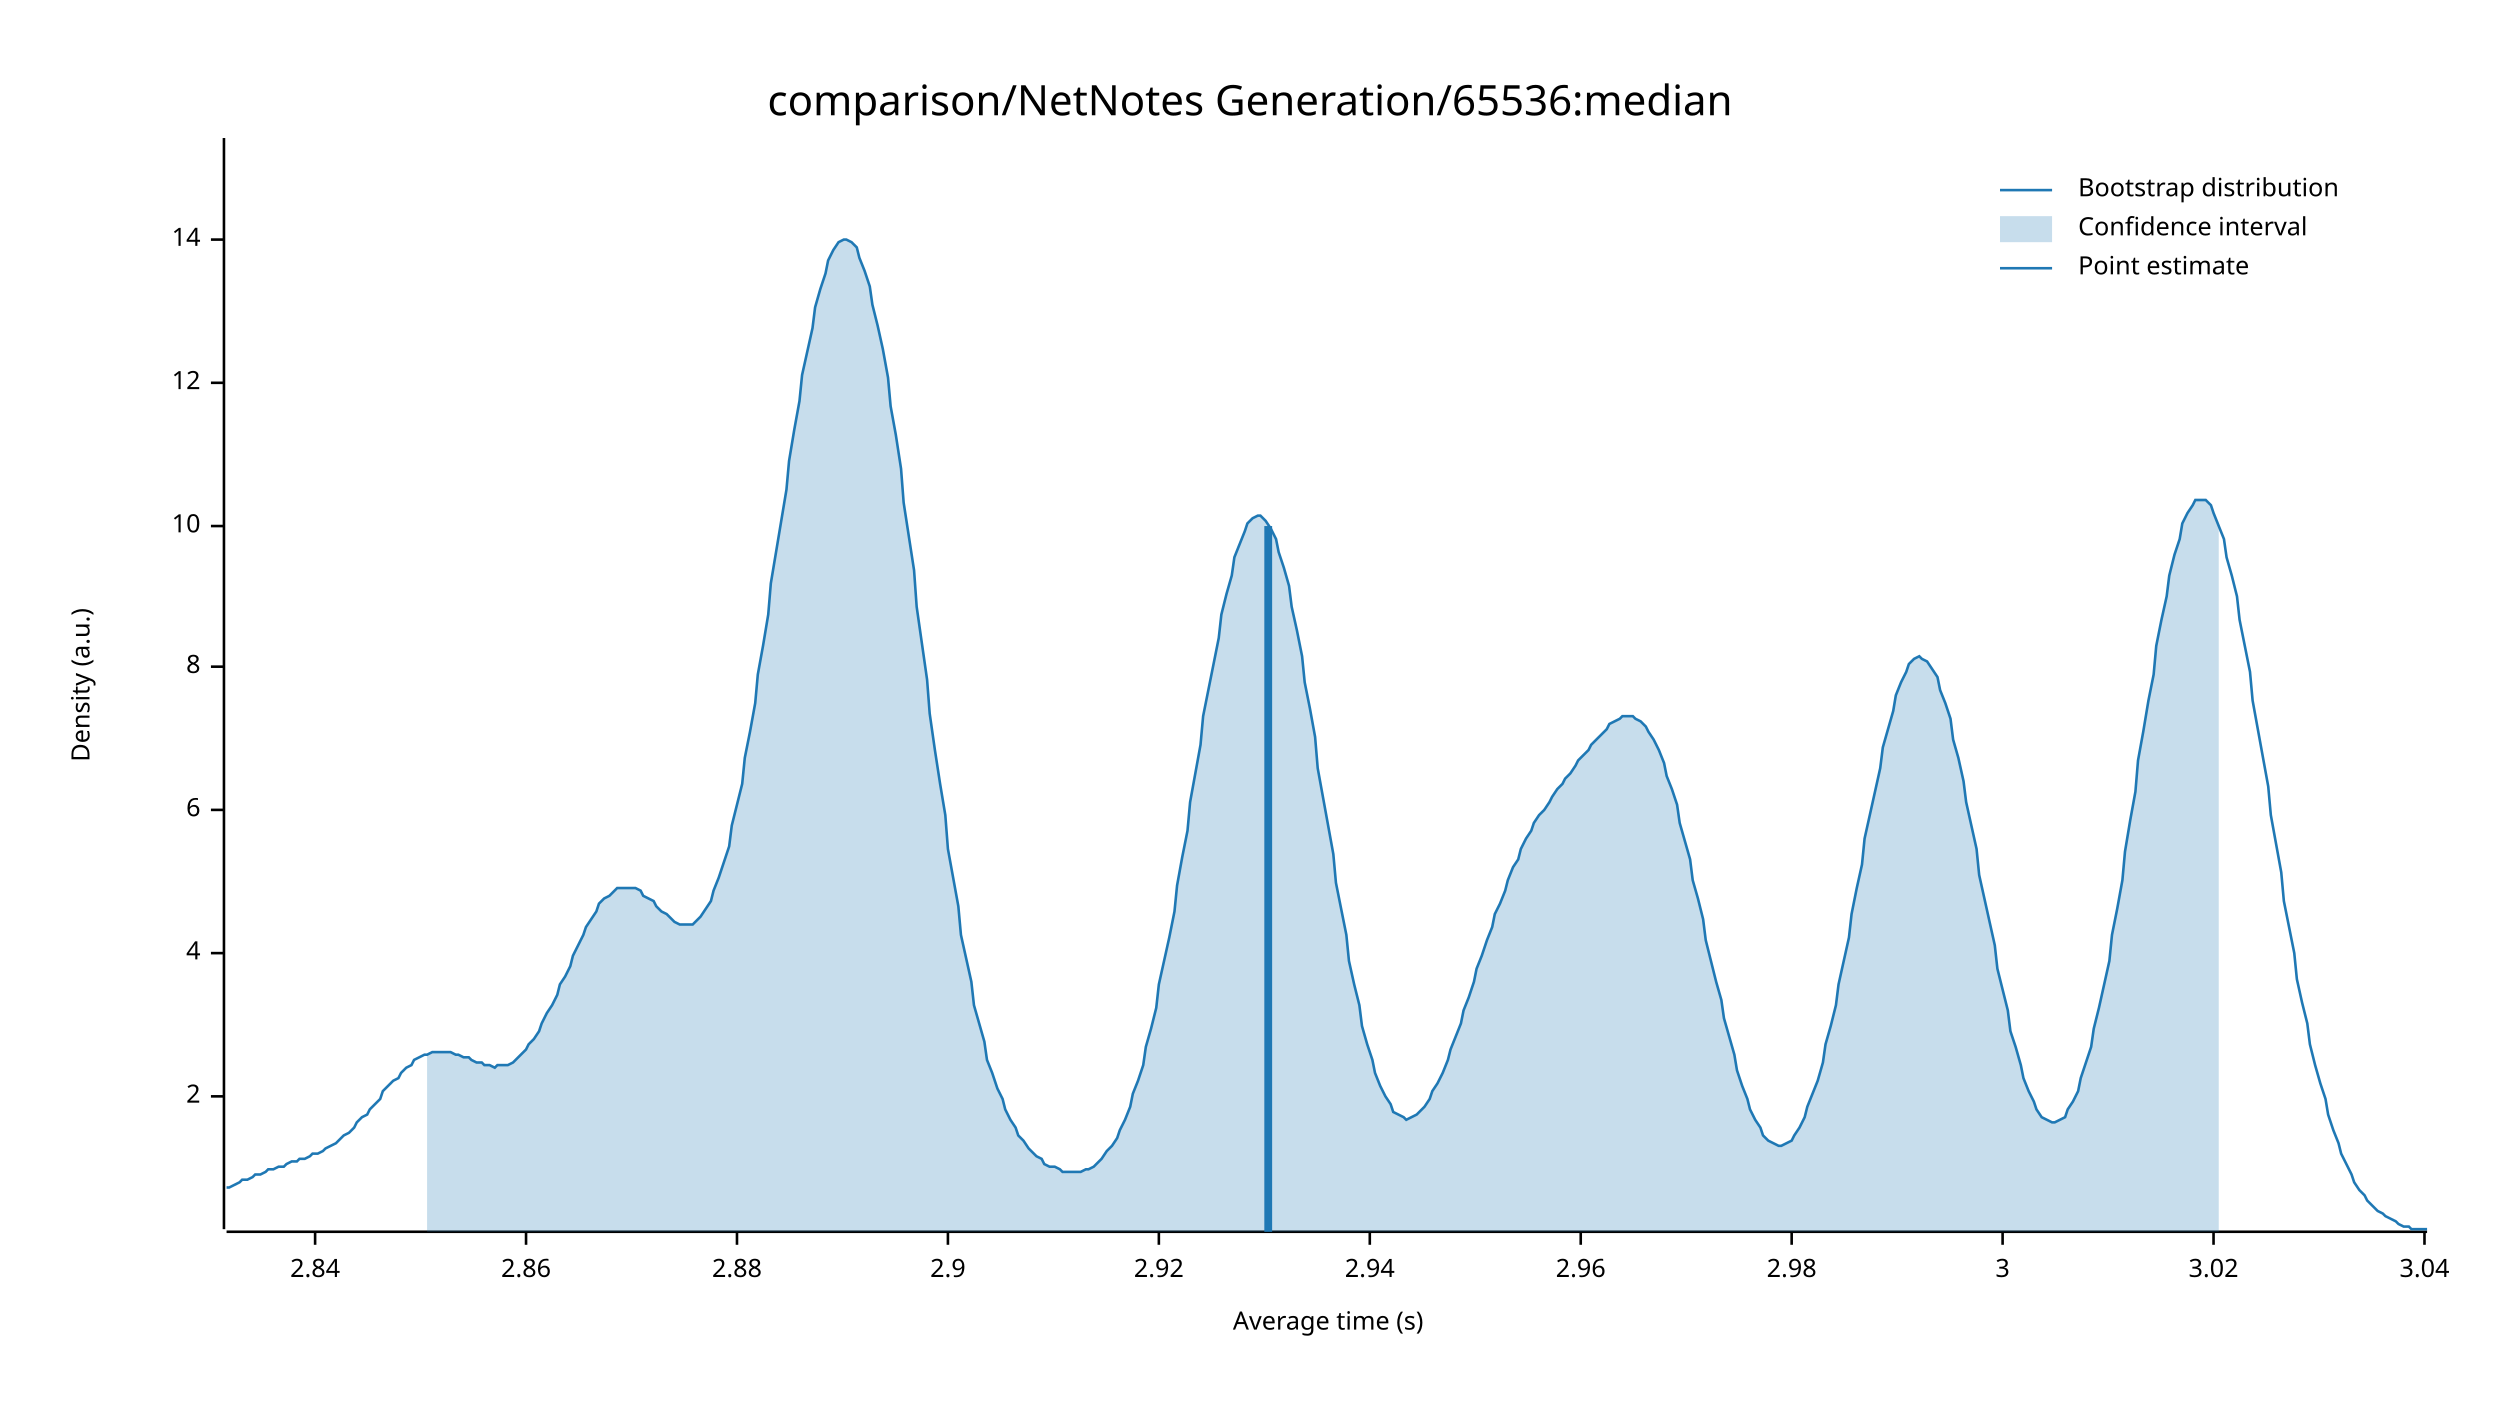
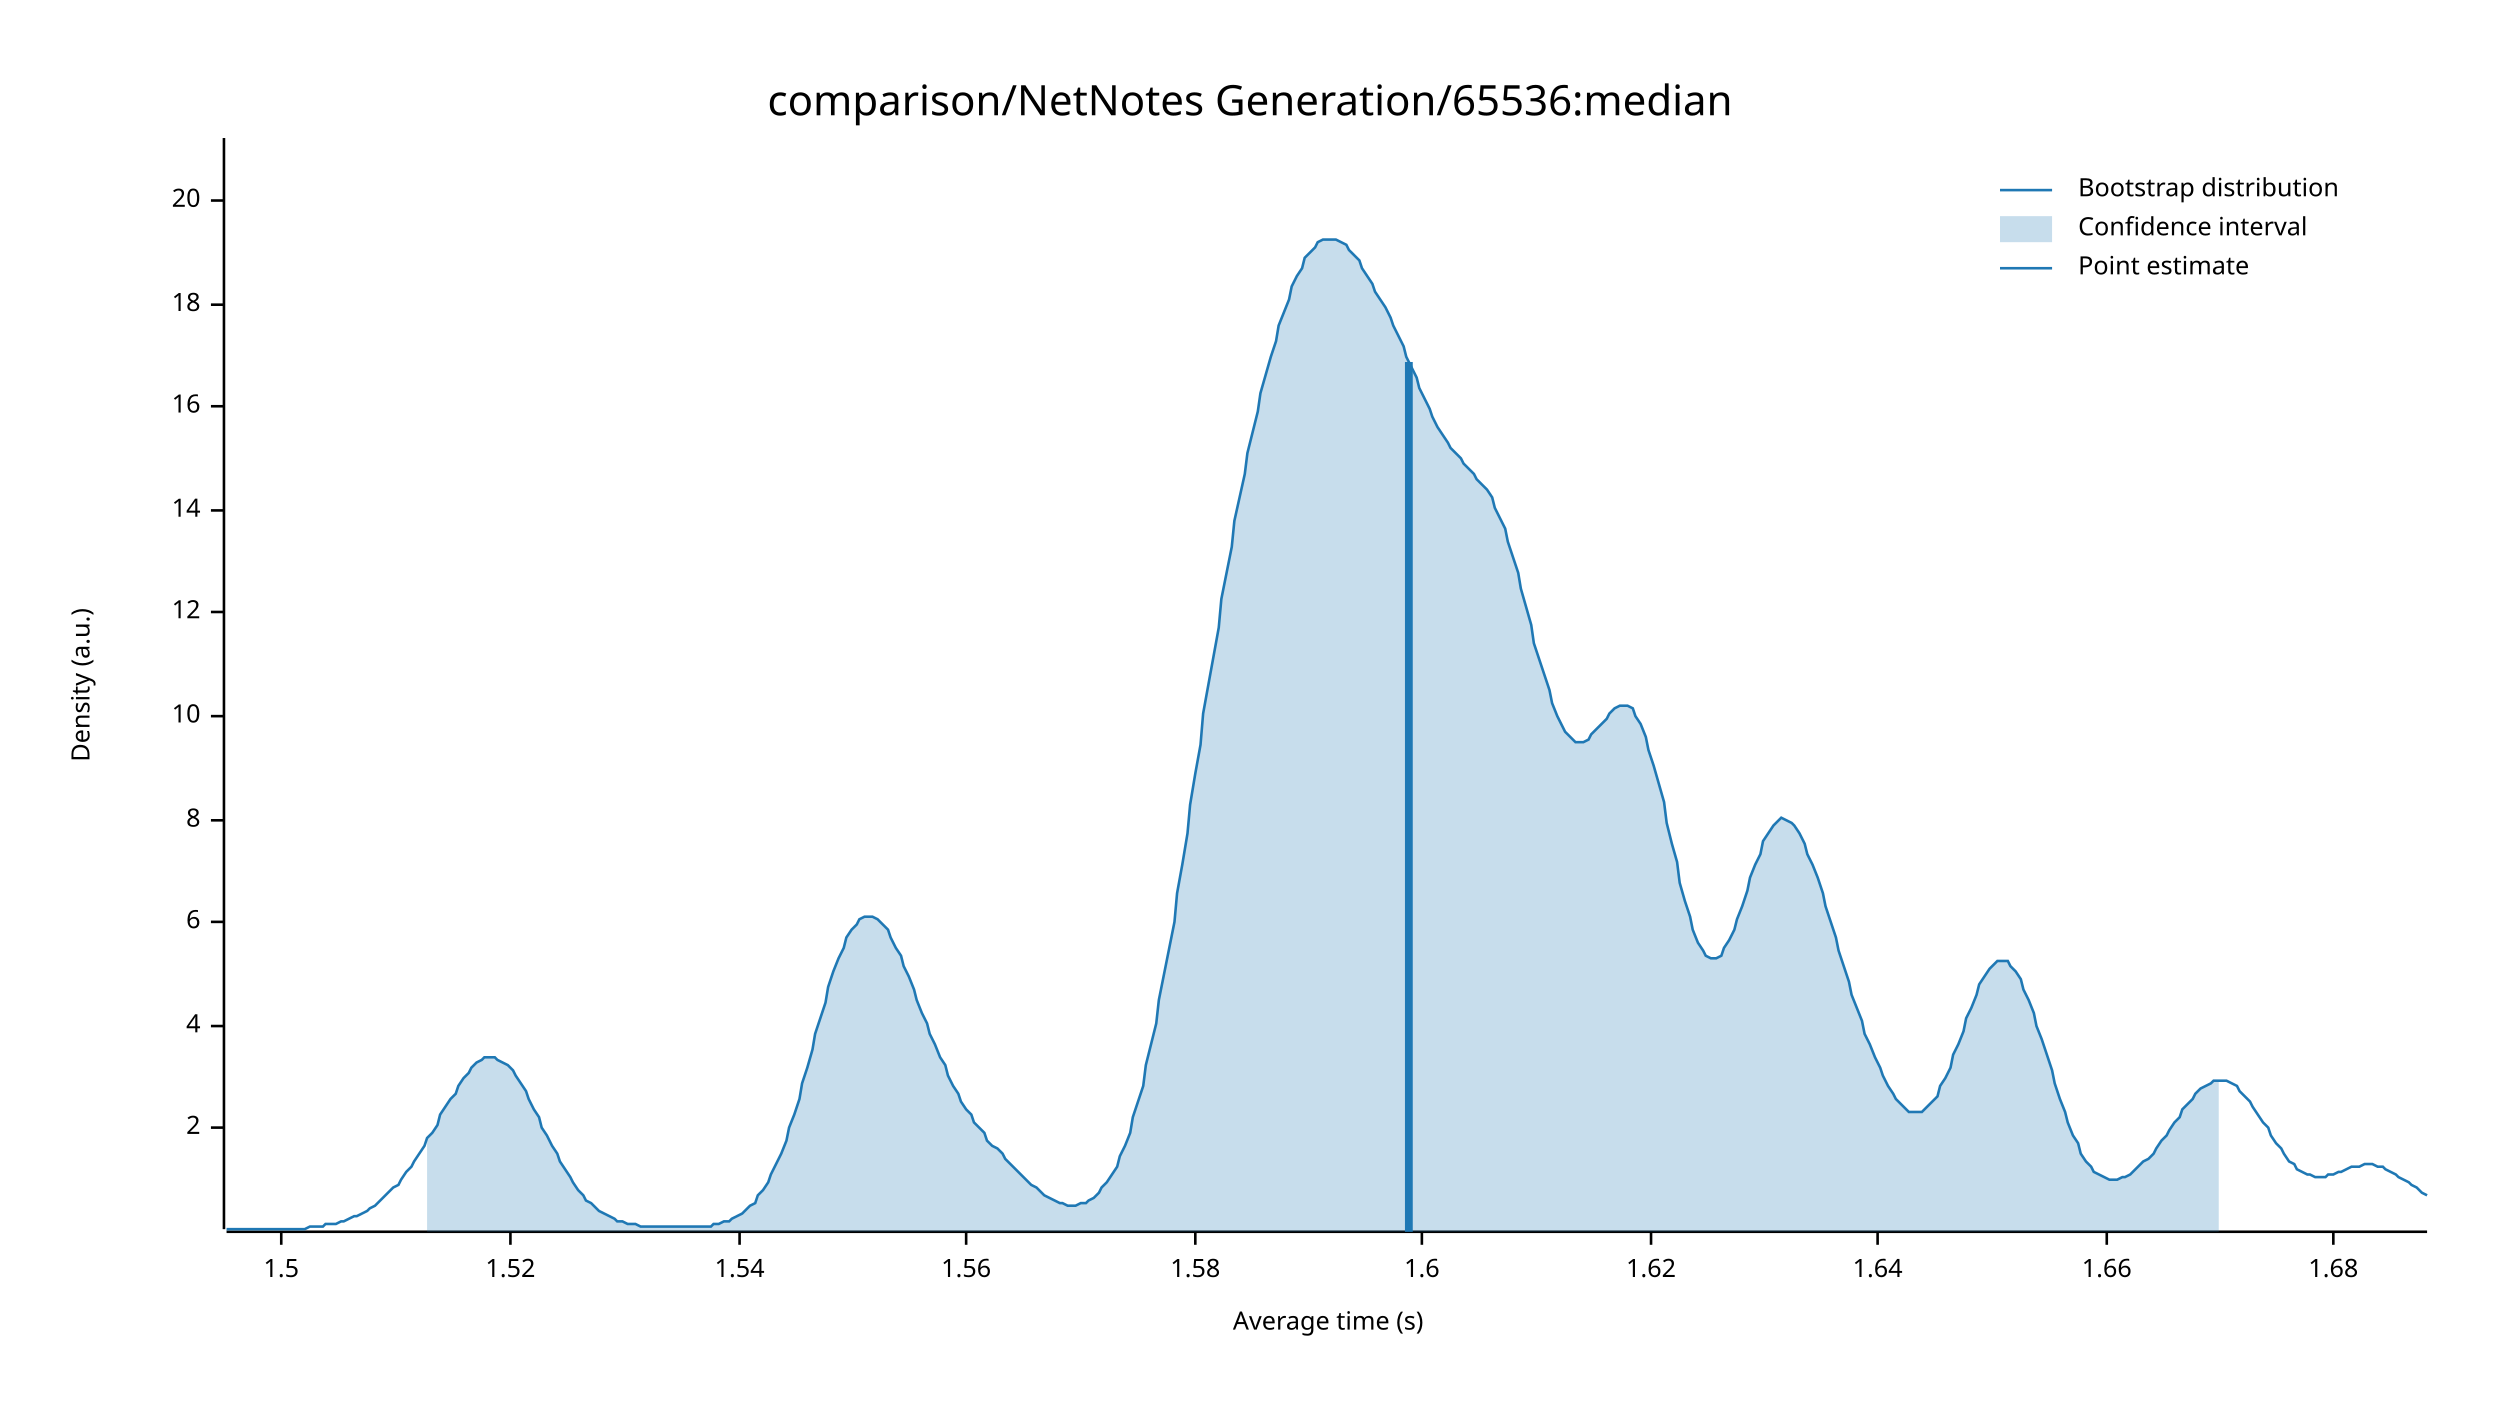
<svg xmlns="http://www.w3.org/2000/svg" width="960" height="540" viewBox="0 0 960 540">
  <text x="480" y="32" dy="0.76em" text-anchor="middle" font-family="sans-serif" font-size="16.129" opacity="1" fill="#000000">
comparison/NetNotes Generation/65536:median
</text>
  <text x="27" y="263" dy="0.76em" text-anchor="middle" font-family="sans-serif" font-size="9.677" opacity="1" fill="#000000" transform="rotate(270, 27, 263)">
Density (a.u.)
</text>
  <text x="510" y="513" dy="-0.5ex" text-anchor="middle" font-family="sans-serif" font-size="9.677" opacity="1" fill="#000000">
Average time (s)
</text>
  <polyline fill="none" opacity="1" stroke="#000000" stroke-width="1" points="86,53 86,472 " />
-   <text x="77" y="421" dy="0.5ex" text-anchor="end" font-family="sans-serif" font-size="9.677" opacity="1" fill="#000000">
+   <text x="77" y="433" dy="0.5ex" text-anchor="end" font-family="sans-serif" font-size="9.677" opacity="1" fill="#000000">
2
</text>
-   <polyline fill="none" opacity="1" stroke="#000000" stroke-width="1" points="81,421 86,421 " />
-   <text x="77" y="366" dy="0.5ex" text-anchor="end" font-family="sans-serif" font-size="9.677" opacity="1" fill="#000000">
+   <polyline fill="none" opacity="1" stroke="#000000" stroke-width="1" points="81,433 86,433 " />
+   <text x="77" y="394" dy="0.5ex" text-anchor="end" font-family="sans-serif" font-size="9.677" opacity="1" fill="#000000">
4
</text>
-   <polyline fill="none" opacity="1" stroke="#000000" stroke-width="1" points="81,366 86,366 " />
-   <text x="77" y="311" dy="0.5ex" text-anchor="end" font-family="sans-serif" font-size="9.677" opacity="1" fill="#000000">
+   <polyline fill="none" opacity="1" stroke="#000000" stroke-width="1" points="81,394 86,394 " />
+   <text x="77" y="354" dy="0.5ex" text-anchor="end" font-family="sans-serif" font-size="9.677" opacity="1" fill="#000000">
6
</text>
-   <polyline fill="none" opacity="1" stroke="#000000" stroke-width="1" points="81,311 86,311 " />
-   <text x="77" y="256" dy="0.5ex" text-anchor="end" font-family="sans-serif" font-size="9.677" opacity="1" fill="#000000">
+   <polyline fill="none" opacity="1" stroke="#000000" stroke-width="1" points="81,354 86,354 " />
+   <text x="77" y="315" dy="0.5ex" text-anchor="end" font-family="sans-serif" font-size="9.677" opacity="1" fill="#000000">
8
</text>
-   <polyline fill="none" opacity="1" stroke="#000000" stroke-width="1" points="81,256 86,256 " />
-   <text x="77" y="202" dy="0.5ex" text-anchor="end" font-family="sans-serif" font-size="9.677" opacity="1" fill="#000000">
+   <polyline fill="none" opacity="1" stroke="#000000" stroke-width="1" points="81,315 86,315 " />
+   <text x="77" y="275" dy="0.5ex" text-anchor="end" font-family="sans-serif" font-size="9.677" opacity="1" fill="#000000">
10
</text>
-   <polyline fill="none" opacity="1" stroke="#000000" stroke-width="1" points="81,202 86,202 " />
-   <text x="77" y="147" dy="0.5ex" text-anchor="end" font-family="sans-serif" font-size="9.677" opacity="1" fill="#000000">
+   <polyline fill="none" opacity="1" stroke="#000000" stroke-width="1" points="81,275 86,275 " />
+   <text x="77" y="235" dy="0.5ex" text-anchor="end" font-family="sans-serif" font-size="9.677" opacity="1" fill="#000000">
12
</text>
-   <polyline fill="none" opacity="1" stroke="#000000" stroke-width="1" points="81,147 86,147 " />
-   <text x="77" y="92" dy="0.5ex" text-anchor="end" font-family="sans-serif" font-size="9.677" opacity="1" fill="#000000">
+   <polyline fill="none" opacity="1" stroke="#000000" stroke-width="1" points="81,235 86,235 " />
+   <text x="77" y="196" dy="0.5ex" text-anchor="end" font-family="sans-serif" font-size="9.677" opacity="1" fill="#000000">
14
</text>
-   <polyline fill="none" opacity="1" stroke="#000000" stroke-width="1" points="81,92 86,92 " />
+   <polyline fill="none" opacity="1" stroke="#000000" stroke-width="1" points="81,196 86,196 " />
+   <text x="77" y="156" dy="0.5ex" text-anchor="end" font-family="sans-serif" font-size="9.677" opacity="1" fill="#000000">
+ 16
+ </text>
+   <polyline fill="none" opacity="1" stroke="#000000" stroke-width="1" points="81,156 86,156 " />
+   <text x="77" y="117" dy="0.5ex" text-anchor="end" font-family="sans-serif" font-size="9.677" opacity="1" fill="#000000">
+ 18
+ </text>
+   <polyline fill="none" opacity="1" stroke="#000000" stroke-width="1" points="81,117 86,117 " />
+   <text x="77" y="77" dy="0.5ex" text-anchor="end" font-family="sans-serif" font-size="9.677" opacity="1" fill="#000000">
+ 20
+ </text>
+   <polyline fill="none" opacity="1" stroke="#000000" stroke-width="1" points="81,77 86,77 " />
  <polyline fill="none" opacity="1" stroke="#000000" stroke-width="1" points="87,473 932,473 " />
-   <text x="121" y="483" dy="0.76em" text-anchor="middle" font-family="sans-serif" font-size="9.677" opacity="1" fill="#000000">
- 2.84
+   <text x="108" y="483" dy="0.76em" text-anchor="middle" font-family="sans-serif" font-size="9.677" opacity="1" fill="#000000">
+ 1.5
</text>
-   <polyline fill="none" opacity="1" stroke="#000000" stroke-width="1" points="121,473 121,478 " />
-   <text x="202" y="483" dy="0.76em" text-anchor="middle" font-family="sans-serif" font-size="9.677" opacity="1" fill="#000000">
- 2.86
+   <polyline fill="none" opacity="1" stroke="#000000" stroke-width="1" points="108,473 108,478 " />
+   <text x="196" y="483" dy="0.76em" text-anchor="middle" font-family="sans-serif" font-size="9.677" opacity="1" fill="#000000">
+ 1.52
</text>
-   <polyline fill="none" opacity="1" stroke="#000000" stroke-width="1" points="202,473 202,478 " />
-   <text x="283" y="483" dy="0.76em" text-anchor="middle" font-family="sans-serif" font-size="9.677" opacity="1" fill="#000000">
- 2.88
+   <polyline fill="none" opacity="1" stroke="#000000" stroke-width="1" points="196,473 196,478 " />
+   <text x="284" y="483" dy="0.76em" text-anchor="middle" font-family="sans-serif" font-size="9.677" opacity="1" fill="#000000">
+ 1.54
</text>
-   <polyline fill="none" opacity="1" stroke="#000000" stroke-width="1" points="283,473 283,478 " />
-   <text x="364" y="483" dy="0.76em" text-anchor="middle" font-family="sans-serif" font-size="9.677" opacity="1" fill="#000000">
- 2.9
+   <polyline fill="none" opacity="1" stroke="#000000" stroke-width="1" points="284,473 284,478 " />
+   <text x="371" y="483" dy="0.76em" text-anchor="middle" font-family="sans-serif" font-size="9.677" opacity="1" fill="#000000">
+ 1.56
</text>
-   <polyline fill="none" opacity="1" stroke="#000000" stroke-width="1" points="364,473 364,478 " />
-   <text x="445" y="483" dy="0.76em" text-anchor="middle" font-family="sans-serif" font-size="9.677" opacity="1" fill="#000000">
- 2.92
+   <polyline fill="none" opacity="1" stroke="#000000" stroke-width="1" points="371,473 371,478 " />
+   <text x="459" y="483" dy="0.76em" text-anchor="middle" font-family="sans-serif" font-size="9.677" opacity="1" fill="#000000">
+ 1.58
</text>
-   <polyline fill="none" opacity="1" stroke="#000000" stroke-width="1" points="445,473 445,478 " />
-   <text x="526" y="483" dy="0.76em" text-anchor="middle" font-family="sans-serif" font-size="9.677" opacity="1" fill="#000000">
- 2.94
+   <polyline fill="none" opacity="1" stroke="#000000" stroke-width="1" points="459,473 459,478 " />
+   <text x="546" y="483" dy="0.76em" text-anchor="middle" font-family="sans-serif" font-size="9.677" opacity="1" fill="#000000">
+ 1.6
</text>
-   <polyline fill="none" opacity="1" stroke="#000000" stroke-width="1" points="526,473 526,478 " />
-   <text x="607" y="483" dy="0.76em" text-anchor="middle" font-family="sans-serif" font-size="9.677" opacity="1" fill="#000000">
- 2.96
+   <polyline fill="none" opacity="1" stroke="#000000" stroke-width="1" points="546,473 546,478 " />
+   <text x="634" y="483" dy="0.76em" text-anchor="middle" font-family="sans-serif" font-size="9.677" opacity="1" fill="#000000">
+ 1.62
</text>
-   <polyline fill="none" opacity="1" stroke="#000000" stroke-width="1" points="607,473 607,478 " />
-   <text x="688" y="483" dy="0.76em" text-anchor="middle" font-family="sans-serif" font-size="9.677" opacity="1" fill="#000000">
- 2.98
+   <polyline fill="none" opacity="1" stroke="#000000" stroke-width="1" points="634,473 634,478 " />
+   <text x="721" y="483" dy="0.76em" text-anchor="middle" font-family="sans-serif" font-size="9.677" opacity="1" fill="#000000">
+ 1.64
</text>
-   <polyline fill="none" opacity="1" stroke="#000000" stroke-width="1" points="688,473 688,478 " />
-   <text x="769" y="483" dy="0.76em" text-anchor="middle" font-family="sans-serif" font-size="9.677" opacity="1" fill="#000000">
- 3
+   <polyline fill="none" opacity="1" stroke="#000000" stroke-width="1" points="721,473 721,478 " />
+   <text x="809" y="483" dy="0.76em" text-anchor="middle" font-family="sans-serif" font-size="9.677" opacity="1" fill="#000000">
+ 1.66
</text>
-   <polyline fill="none" opacity="1" stroke="#000000" stroke-width="1" points="769,473 769,478 " />
-   <text x="850" y="483" dy="0.76em" text-anchor="middle" font-family="sans-serif" font-size="9.677" opacity="1" fill="#000000">
- 3.02
+   <polyline fill="none" opacity="1" stroke="#000000" stroke-width="1" points="809,473 809,478 " />
+   <text x="896" y="483" dy="0.76em" text-anchor="middle" font-family="sans-serif" font-size="9.677" opacity="1" fill="#000000">
+ 1.68
</text>
-   <polyline fill="none" opacity="1" stroke="#000000" stroke-width="1" points="850,473 850,478 " />
-   <text x="931" y="483" dy="0.76em" text-anchor="middle" font-family="sans-serif" font-size="9.677" opacity="1" fill="#000000">
- 3.04
- </text>
-   <polyline fill="none" opacity="1" stroke="#000000" stroke-width="1" points="931,473 931,478 " />
-   <polyline fill="none" opacity="1" stroke="#1F78B4" stroke-width="1" points="87,456 88,456 90,455 92,454 93,453 95,453 97,452 98,451 100,451 102,450 103,449 105,449 107,448 109,448 110,447 112,446 114,446 115,445 117,445 119,444 120,443 122,443 124,442 125,441 127,440 129,439 131,437 132,436 134,435 136,433 137,431 139,429 141,428 142,426 144,424 146,422 147,419 149,417 151,415 153,414 154,412 156,410 158,409 159,407 161,406 163,405 164,405 166,404 168,404 169,404 171,404 173,404 175,405 176,405 178,406 180,406 181,407 183,408 185,408 186,409 188,409 190,410 191,409 193,409 195,409 197,408 198,407 200,405 202,403 203,401 205,399 207,396 208,393 210,389 212,386 214,382 215,378 217,375 219,371 220,367 222,363 224,359 225,356 227,353 229,350 230,347 232,345 234,344 236,342 237,341 239,341 241,341 242,341 244,341 246,342 247,344 249,345 251,346 252,348 254,350 256,351 258,353 259,354 261,355 263,355 264,355 266,355 268,353 269,352 271,349 273,346 274,342 276,337 278,331 280,325 281,317 283,309 285,301 286,291 288,281 290,270 291,259 293,248 295,236 296,224 298,212 300,200 302,188 303,177 305,165 307,154 308,144 310,135 312,126 313,118 315,111 317,105 318,100 320,96 322,93 324,92 325,92 327,93 329,95 330,99 332,104 334,110 335,117 337,125 339,134 341,145 342,156 344,167 346,180 347,193 349,206 351,219 352,233 354,247 356,261 357,274 359,288 361,301 363,313 364,326 366,337 368,348 369,359 371,368 373,377 374,386 376,393 378,400 379,407 381,412 383,418 385,422 386,426 388,430 390,433 391,436 393,438 395,441 396,442 398,444 400,445 401,447 403,448 405,448 407,449 408,450 410,450 412,450 413,450 415,450 417,449 418,449 420,448 422,446 423,445 425,442 427,440 429,437 430,434 432,430 434,425 435,420 437,415 439,409 440,402 442,395 444,387 445,378 447,369 449,360 451,350 452,340 454,329 456,319 457,308 459,297 461,286 462,275 464,265 466,255 468,245 469,236 471,228 473,221 474,214 476,209 478,204 479,201 481,199 483,198 484,198 486,200 488,203 490,207 491,212 493,218 495,225 496,233 498,242 500,252 501,262 503,272 505,283 506,295 508,306 510,317 512,328 513,339 515,349 517,359 518,369 520,378 522,386 523,394 525,401 527,407 528,412 530,417 532,421 534,424 535,427 537,428 539,429 540,430 542,429 544,428 545,427 547,425 549,422 550,419 552,416 554,412 556,407 557,403 559,398 561,393 562,388 564,383 566,377 567,372 569,367 571,361 573,356 574,351 576,347 578,342 579,338 581,333 583,330 584,326 586,322 588,319 589,316 591,313 593,311 595,308 596,306 598,303 600,301 601,299 603,297 605,294 606,292 608,290 610,288 611,286 613,284 615,282 617,280 618,278 620,277 622,276 623,275 625,275 627,275 628,276 630,277 632,279 633,281 635,284 637,288 639,293 640,298 642,303 644,309 645,316 647,323 649,330 650,338 652,345 654,353 655,361 657,369 659,377 661,384 662,391 664,398 666,405 667,411 669,417 671,422 672,426 674,430 676,433 677,436 679,438 681,439 683,440 684,440 686,439 688,438 689,436 691,433 693,429 694,425 696,420 698,415 700,408 701,401 703,394 705,386 706,378 708,369 710,360 711,351 713,341 715,332 716,322 718,313 720,304 722,295 723,287 725,280 727,273 728,267 730,262 732,258 733,255 735,253 737,252 738,253 740,254 742,257 744,260 745,265 747,270 749,276 750,284 752,291 754,300 755,308 757,317 759,326 760,336 762,345 764,354 766,363 767,372 769,380 771,388 772,396 774,402 776,409 777,414 779,419 781,423 782,426 784,429 786,430 788,431 789,431 791,430 793,429 794,426 796,423 798,419 799,414 801,408 803,402 804,395 806,387 808,378 810,369 811,359 813,349 815,338 816,327 818,315 820,304 821,292 823,281 825,269 827,259 828,248 830,238 832,229 833,221 835,213 837,207 838,201 840,197 842,194 843,192 845,192 847,192 849,194 850,197 852,202 854,207 855,214 857,221 859,229 860,238 862,248 864,258 865,269 867,280 869,291 871,302 872,313 874,324 876,335 877,346 879,356 881,366 882,376 884,385 886,393 887,401 889,409 891,416 893,422 894,428 896,434 898,439 899,443 901,447 903,451 904,454 906,457 908,459 909,461 911,463 913,465 915,466 916,467 918,468 920,469 921,470 923,471 925,471 926,472 928,472 930,472 932,472 " />
-   <polygon opacity="0.25" fill="#1F78B4" points="164,405 166,404 168,404 169,404 171,404 173,404 175,405 176,405 178,406 180,406 181,407 183,408 185,408 186,409 188,409 190,410 191,409 193,409 195,409 197,408 198,407 200,405 202,403 203,401 205,399 207,396 208,393 210,389 212,386 214,382 215,378 217,375 219,371 220,367 222,363 224,359 225,356 227,353 229,350 230,347 232,345 234,344 236,342 237,341 239,341 241,341 242,341 244,341 246,342 247,344 249,345 251,346 252,348 254,350 256,351 258,353 259,354 261,355 263,355 264,355 266,355 268,353 269,352 271,349 273,346 274,342 276,337 278,331 280,325 281,317 283,309 285,301 286,291 288,281 290,270 291,259 293,248 295,236 296,224 298,212 300,200 302,188 303,177 305,165 307,154 308,144 310,135 312,126 313,118 315,111 317,105 318,100 320,96 322,93 324,92 325,92 327,93 329,95 330,99 332,104 334,110 335,117 337,125 339,134 341,145 342,156 344,167 346,180 347,193 349,206 351,219 352,233 354,247 356,261 357,274 359,288 361,301 363,313 364,326 366,337 368,348 369,359 371,368 373,377 374,386 376,393 378,400 379,407 381,412 383,418 385,422 386,426 388,430 390,433 391,436 393,438 395,441 396,442 398,444 400,445 401,447 403,448 405,448 407,449 408,450 410,450 412,450 413,450 415,450 417,449 418,449 420,448 422,446 423,445 425,442 427,440 429,437 430,434 432,430 434,425 435,420 437,415 439,409 440,402 442,395 444,387 445,378 447,369 449,360 451,350 452,340 454,329 456,319 457,308 459,297 461,286 462,275 464,265 466,255 468,245 469,236 471,228 473,221 474,214 476,209 478,204 479,201 481,199 483,198 484,198 486,200 488,203 490,207 491,212 493,218 495,225 496,233 498,242 500,252 501,262 503,272 505,283 506,295 508,306 510,317 512,328 513,339 515,349 517,359 518,369 520,378 522,386 523,394 525,401 527,407 528,412 530,417 532,421 534,424 535,427 537,428 539,429 540,430 542,429 544,428 545,427 547,425 549,422 550,419 552,416 554,412 556,407 557,403 559,398 561,393 562,388 564,383 566,377 567,372 569,367 571,361 573,356 574,351 576,347 578,342 579,338 581,333 583,330 584,326 586,322 588,319 589,316 591,313 593,311 595,308 596,306 598,303 600,301 601,299 603,297 605,294 606,292 608,290 610,288 611,286 613,284 615,282 617,280 618,278 620,277 622,276 623,275 625,275 627,275 628,276 630,277 632,279 633,281 635,284 637,288 639,293 640,298 642,303 644,309 645,316 647,323 649,330 650,338 652,345 654,353 655,361 657,369 659,377 661,384 662,391 664,398 666,405 667,411 669,417 671,422 672,426 674,430 676,433 677,436 679,438 681,439 683,440 684,440 686,439 688,438 689,436 691,433 693,429 694,425 696,420 698,415 700,408 701,401 703,394 705,386 706,378 708,369 710,360 711,351 713,341 715,332 716,322 718,313 720,304 722,295 723,287 725,280 727,273 728,267 730,262 732,258 733,255 735,253 737,252 738,253 740,254 742,257 744,260 745,265 747,270 749,276 750,284 752,291 754,300 755,308 757,317 759,326 760,336 762,345 764,354 766,363 767,372 769,380 771,388 772,396 774,402 776,409 777,414 779,419 781,423 782,426 784,429 786,430 788,431 789,431 791,430 793,429 794,426 796,423 798,419 799,414 801,408 803,402 804,395 806,387 808,378 810,369 811,359 813,349 815,338 816,327 818,315 820,304 821,292 823,281 825,269 827,259 828,248 830,238 832,229 833,221 835,213 837,207 838,201 840,197 842,194 843,192 845,192 847,192 849,194 850,197 852,202 852,473 164,473 " />
-   <polyline fill="none" opacity="1" stroke="#1F78B4" stroke-width="3" points="487,473 487,202 " />
+   <polyline fill="none" opacity="1" stroke="#000000" stroke-width="1" points="896,473 896,478 " />
+   <polyline fill="none" opacity="1" stroke="#1F78B4" stroke-width="1" points="87,472 88,472 90,472 92,472 93,472 95,472 97,472 98,472 100,472 102,472 103,472 105,472 107,472 109,472 110,472 112,472 114,472 115,472 117,472 119,471 120,471 122,471 124,471 125,470 127,470 129,470 131,469 132,469 134,468 136,467 137,467 139,466 141,465 142,464 144,463 146,461 147,460 149,458 151,456 153,455 154,453 156,450 158,448 159,446 161,443 163,440 164,437 166,435 168,432 169,428 171,425 173,422 175,420 176,417 178,414 180,412 181,410 183,408 185,407 186,406 188,406 190,406 191,407 193,408 195,409 197,411 198,413 200,416 202,419 203,422 205,426 207,429 208,433 210,436 212,440 214,443 215,446 217,449 219,452 220,454 222,457 224,459 225,461 227,462 229,464 230,465 232,466 234,467 236,468 237,469 239,469 241,470 242,470 244,470 246,471 247,471 249,471 251,471 252,471 254,471 256,471 258,471 259,471 261,471 263,471 264,471 266,471 268,471 269,471 271,471 273,471 274,470 276,470 278,469 280,469 281,468 283,467 285,466 286,465 288,463 290,462 291,459 293,457 295,454 296,451 298,447 300,443 302,438 303,433 305,428 307,422 308,416 310,410 312,403 313,397 315,391 317,385 318,379 320,373 322,368 324,364 325,360 327,357 329,355 330,353 332,352 334,352 335,352 337,353 339,355 341,357 342,360 344,364 346,367 347,371 349,375 351,380 352,384 354,389 356,393 357,397 359,401 361,406 363,409 364,413 366,417 368,420 369,423 371,426 373,428 374,431 376,433 378,435 379,438 381,440 383,441 385,443 386,445 388,447 390,449 391,450 393,452 395,454 396,455 398,456 400,458 401,459 403,460 405,461 407,462 408,462 410,463 412,463 413,463 415,462 417,462 418,461 420,460 422,458 423,456 425,454 427,451 429,448 430,444 432,440 434,435 435,429 437,423 439,417 440,409 442,401 444,393 445,384 447,374 449,364 451,354 452,343 454,332 456,320 457,309 459,297 461,286 462,274 464,263 466,252 468,241 469,230 471,220 473,210 474,200 476,191 478,182 479,174 481,166 483,158 484,151 486,144 488,137 490,131 491,125 493,120 495,115 496,110 498,106 500,103 501,99 503,97 505,95 506,93 508,92 510,92 512,92 513,92 515,93 517,94 518,96 520,98 522,100 523,103 525,106 527,109 528,112 530,115 532,118 534,122 535,125 537,129 539,133 540,137 542,141 544,145 545,149 547,153 549,157 550,160 552,164 554,167 556,170 557,172 559,174 561,176 562,178 564,180 566,182 567,184 569,186 571,188 573,191 574,195 576,199 578,203 579,208 581,214 583,220 584,226 586,233 588,240 589,247 591,253 593,259 595,265 596,270 598,275 600,279 601,281 603,283 605,285 606,285 608,285 610,284 611,282 613,280 615,278 617,276 618,274 620,272 622,271 623,271 625,271 627,272 628,275 630,278 632,283 633,288 635,294 637,301 639,308 640,316 642,324 644,331 645,339 647,346 649,352 650,357 652,362 654,365 655,367 657,368 659,368 661,367 662,364 664,361 666,357 667,353 669,348 671,342 672,337 674,332 676,328 677,323 679,320 681,317 683,315 684,314 686,315 688,316 689,317 691,320 693,324 694,328 696,332 698,337 700,343 701,348 703,354 705,360 706,365 708,371 710,377 711,382 713,387 715,392 716,397 718,401 720,406 722,410 723,413 725,417 727,420 728,422 730,424 732,426 733,427 735,427 737,427 738,427 740,425 742,423 744,421 745,417 747,414 749,410 750,405 752,401 754,396 755,391 757,387 759,382 760,378 762,375 764,372 766,370 767,369 769,369 771,369 772,371 774,373 776,376 777,380 779,384 781,389 782,394 784,399 786,405 788,411 789,416 791,422 793,427 794,431 796,436 798,439 799,443 801,446 803,448 804,450 806,451 808,452 810,453 811,453 813,453 815,452 816,452 818,451 820,449 821,448 823,446 825,445 827,443 828,441 830,438 832,436 833,434 835,431 837,429 838,426 840,424 842,422 843,420 845,418 847,417 849,416 850,415 852,415 854,415 855,415 857,416 859,417 860,419 862,421 864,423 865,425 867,428 869,431 871,433 872,436 874,439 876,441 877,443 879,446 881,447 882,449 884,450 886,451 887,451 889,452 891,452 893,452 894,451 896,451 898,450 899,450 901,449 903,448 904,448 906,448 908,447 909,447 911,447 913,448 915,448 916,449 918,450 920,451 921,452 923,453 925,454 926,455 928,456 930,458 932,459 " />
+   <polygon opacity="0.25" fill="#1F78B4" points="164,437 166,435 168,432 169,428 171,425 173,422 175,420 176,417 178,414 180,412 181,410 183,408 185,407 186,406 188,406 190,406 191,407 193,408 195,409 197,411 198,413 200,416 202,419 203,422 205,426 207,429 208,433 210,436 212,440 214,443 215,446 217,449 219,452 220,454 222,457 224,459 225,461 227,462 229,464 230,465 232,466 234,467 236,468 237,469 239,469 241,470 242,470 244,470 246,471 247,471 249,471 251,471 252,471 254,471 256,471 258,471 259,471 261,471 263,471 264,471 266,471 268,471 269,471 271,471 273,471 274,470 276,470 278,469 280,469 281,468 283,467 285,466 286,465 288,463 290,462 291,459 293,457 295,454 296,451 298,447 300,443 302,438 303,433 305,428 307,422 308,416 310,410 312,403 313,397 315,391 317,385 318,379 320,373 322,368 324,364 325,360 327,357 329,355 330,353 332,352 334,352 335,352 337,353 339,355 341,357 342,360 344,364 346,367 347,371 349,375 351,380 352,384 354,389 356,393 357,397 359,401 361,406 363,409 364,413 366,417 368,420 369,423 371,426 373,428 374,431 376,433 378,435 379,438 381,440 383,441 385,443 386,445 388,447 390,449 391,450 393,452 395,454 396,455 398,456 400,458 401,459 403,460 405,461 407,462 408,462 410,463 412,463 413,463 415,462 417,462 418,461 420,460 422,458 423,456 425,454 427,451 429,448 430,444 432,440 434,435 435,429 437,423 439,417 440,409 442,401 444,393 445,384 447,374 449,364 451,354 452,343 454,332 456,320 457,309 459,297 461,286 462,274 464,263 466,252 468,241 469,230 471,220 473,210 474,200 476,191 478,182 479,174 481,166 483,158 484,151 486,144 488,137 490,131 491,125 493,120 495,115 496,110 498,106 500,103 501,99 503,97 505,95 506,93 508,92 510,92 512,92 513,92 515,93 517,94 518,96 520,98 522,100 523,103 525,106 527,109 528,112 530,115 532,118 534,122 535,125 537,129 539,133 540,137 542,141 544,145 545,149 547,153 549,157 550,160 552,164 554,167 556,170 557,172 559,174 561,176 562,178 564,180 566,182 567,184 569,186 571,188 573,191 574,195 576,199 578,203 579,208 581,214 583,220 584,226 586,233 588,240 589,247 591,253 593,259 595,265 596,270 598,275 600,279 601,281 603,283 605,285 606,285 608,285 610,284 611,282 613,280 615,278 617,276 618,274 620,272 622,271 623,271 625,271 627,272 628,275 630,278 632,283 633,288 635,294 637,301 639,308 640,316 642,324 644,331 645,339 647,346 649,352 650,357 652,362 654,365 655,367 657,368 659,368 661,367 662,364 664,361 666,357 667,353 669,348 671,342 672,337 674,332 676,328 677,323 679,320 681,317 683,315 684,314 686,315 688,316 689,317 691,320 693,324 694,328 696,332 698,337 700,343 701,348 703,354 705,360 706,365 708,371 710,377 711,382 713,387 715,392 716,397 718,401 720,406 722,410 723,413 725,417 727,420 728,422 730,424 732,426 733,427 735,427 737,427 738,427 740,425 742,423 744,421 745,417 747,414 749,410 750,405 752,401 754,396 755,391 757,387 759,382 760,378 762,375 764,372 766,370 767,369 769,369 771,369 772,371 774,373 776,376 777,380 779,384 781,389 782,394 784,399 786,405 788,411 789,416 791,422 793,427 794,431 796,436 798,439 799,443 801,446 803,448 804,450 806,451 808,452 810,453 811,453 813,453 815,452 816,452 818,451 820,449 821,448 823,446 825,445 827,443 828,441 830,438 832,436 833,434 835,431 837,429 838,426 840,424 842,422 843,420 845,418 847,417 849,416 850,415 852,415 852,473 164,473 " />
+   <polyline fill="none" opacity="1" stroke="#1F78B4" stroke-width="3" points="541,473 541,139 " />
  <text x="798" y="68" dy="0.76em" text-anchor="start" font-family="sans-serif" font-size="9.677" opacity="1" fill="#000000">
Bootstrap distribution
</text>
  <text x="798" y="83" dy="0.76em" text-anchor="start" font-family="sans-serif" font-size="9.677" opacity="1" fill="#000000">
Confidence interval
</text>
  <text x="798" y="98" dy="0.76em" text-anchor="start" font-family="sans-serif" font-size="9.677" opacity="1" fill="#000000">
Point estimate
</text>
  <polyline fill="none" opacity="1" stroke="#1F78B4" stroke-width="1" points="768,73 788,73 " />
  <rect x="768" y="83" width="20" height="10" opacity="0.25" fill="#1F78B4" stroke="none" />
  <polyline fill="none" opacity="1" stroke="#1F78B4" stroke-width="1" points="768,103 788,103 " />
</svg>
